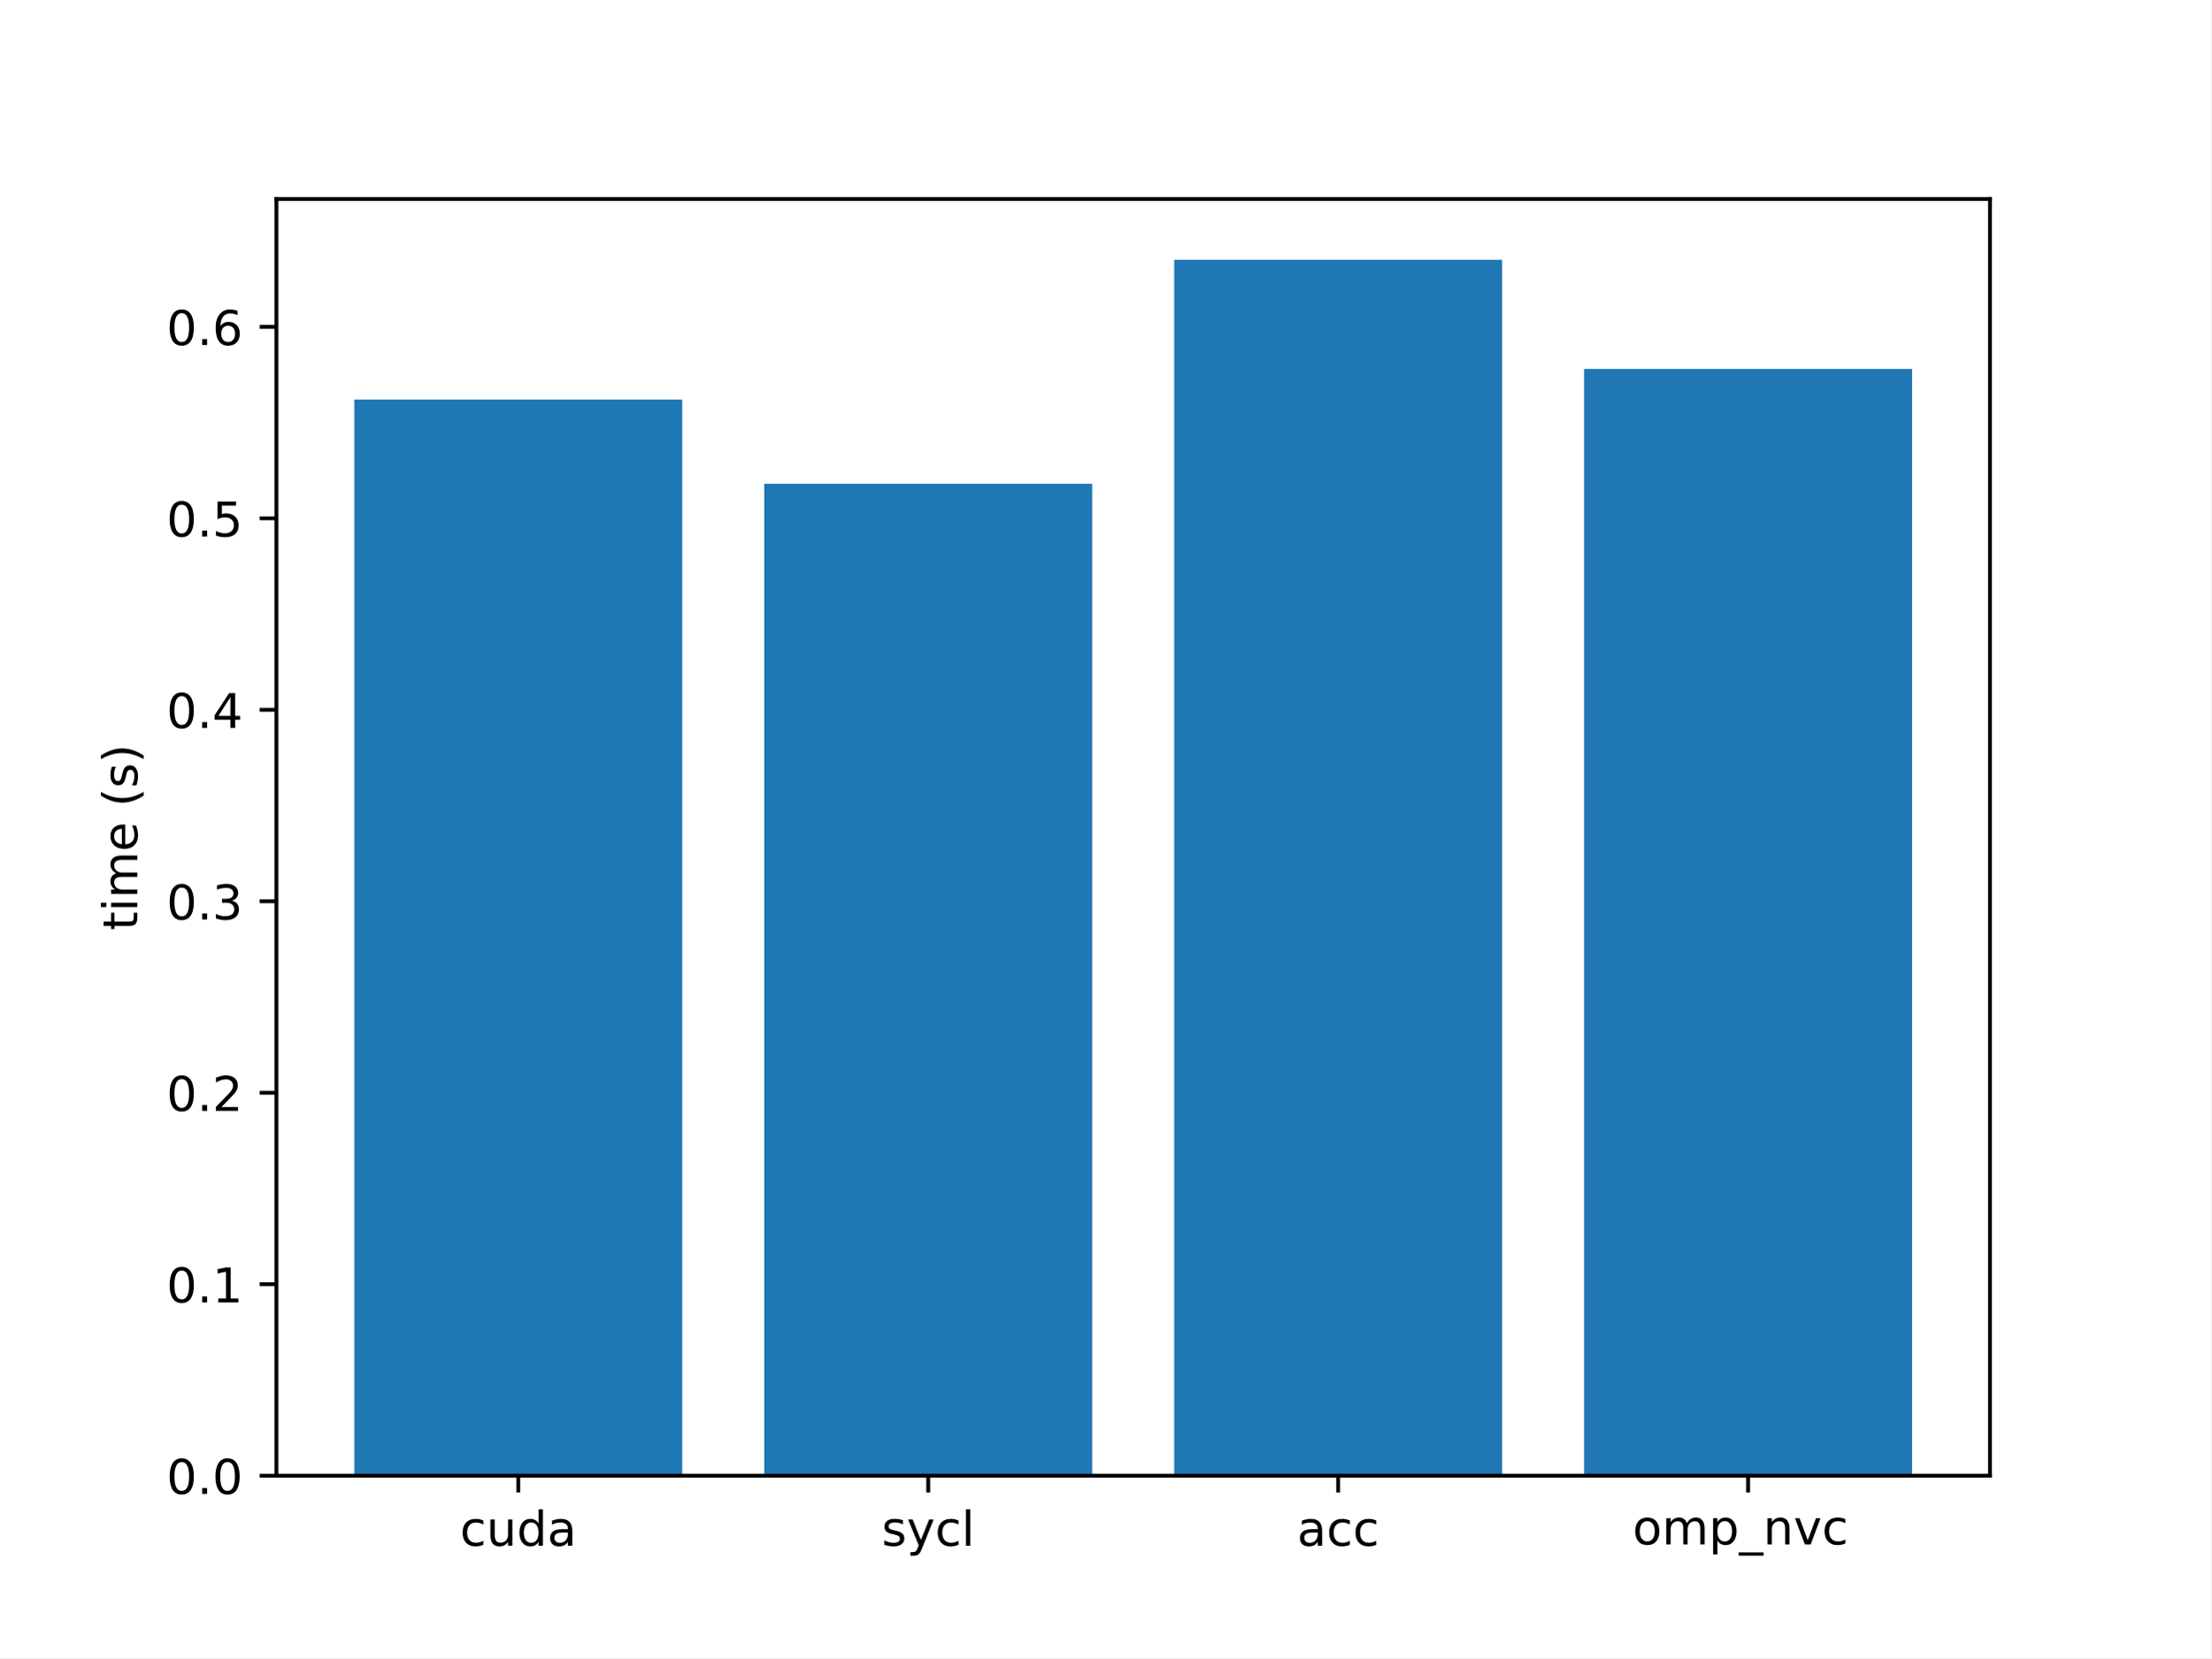
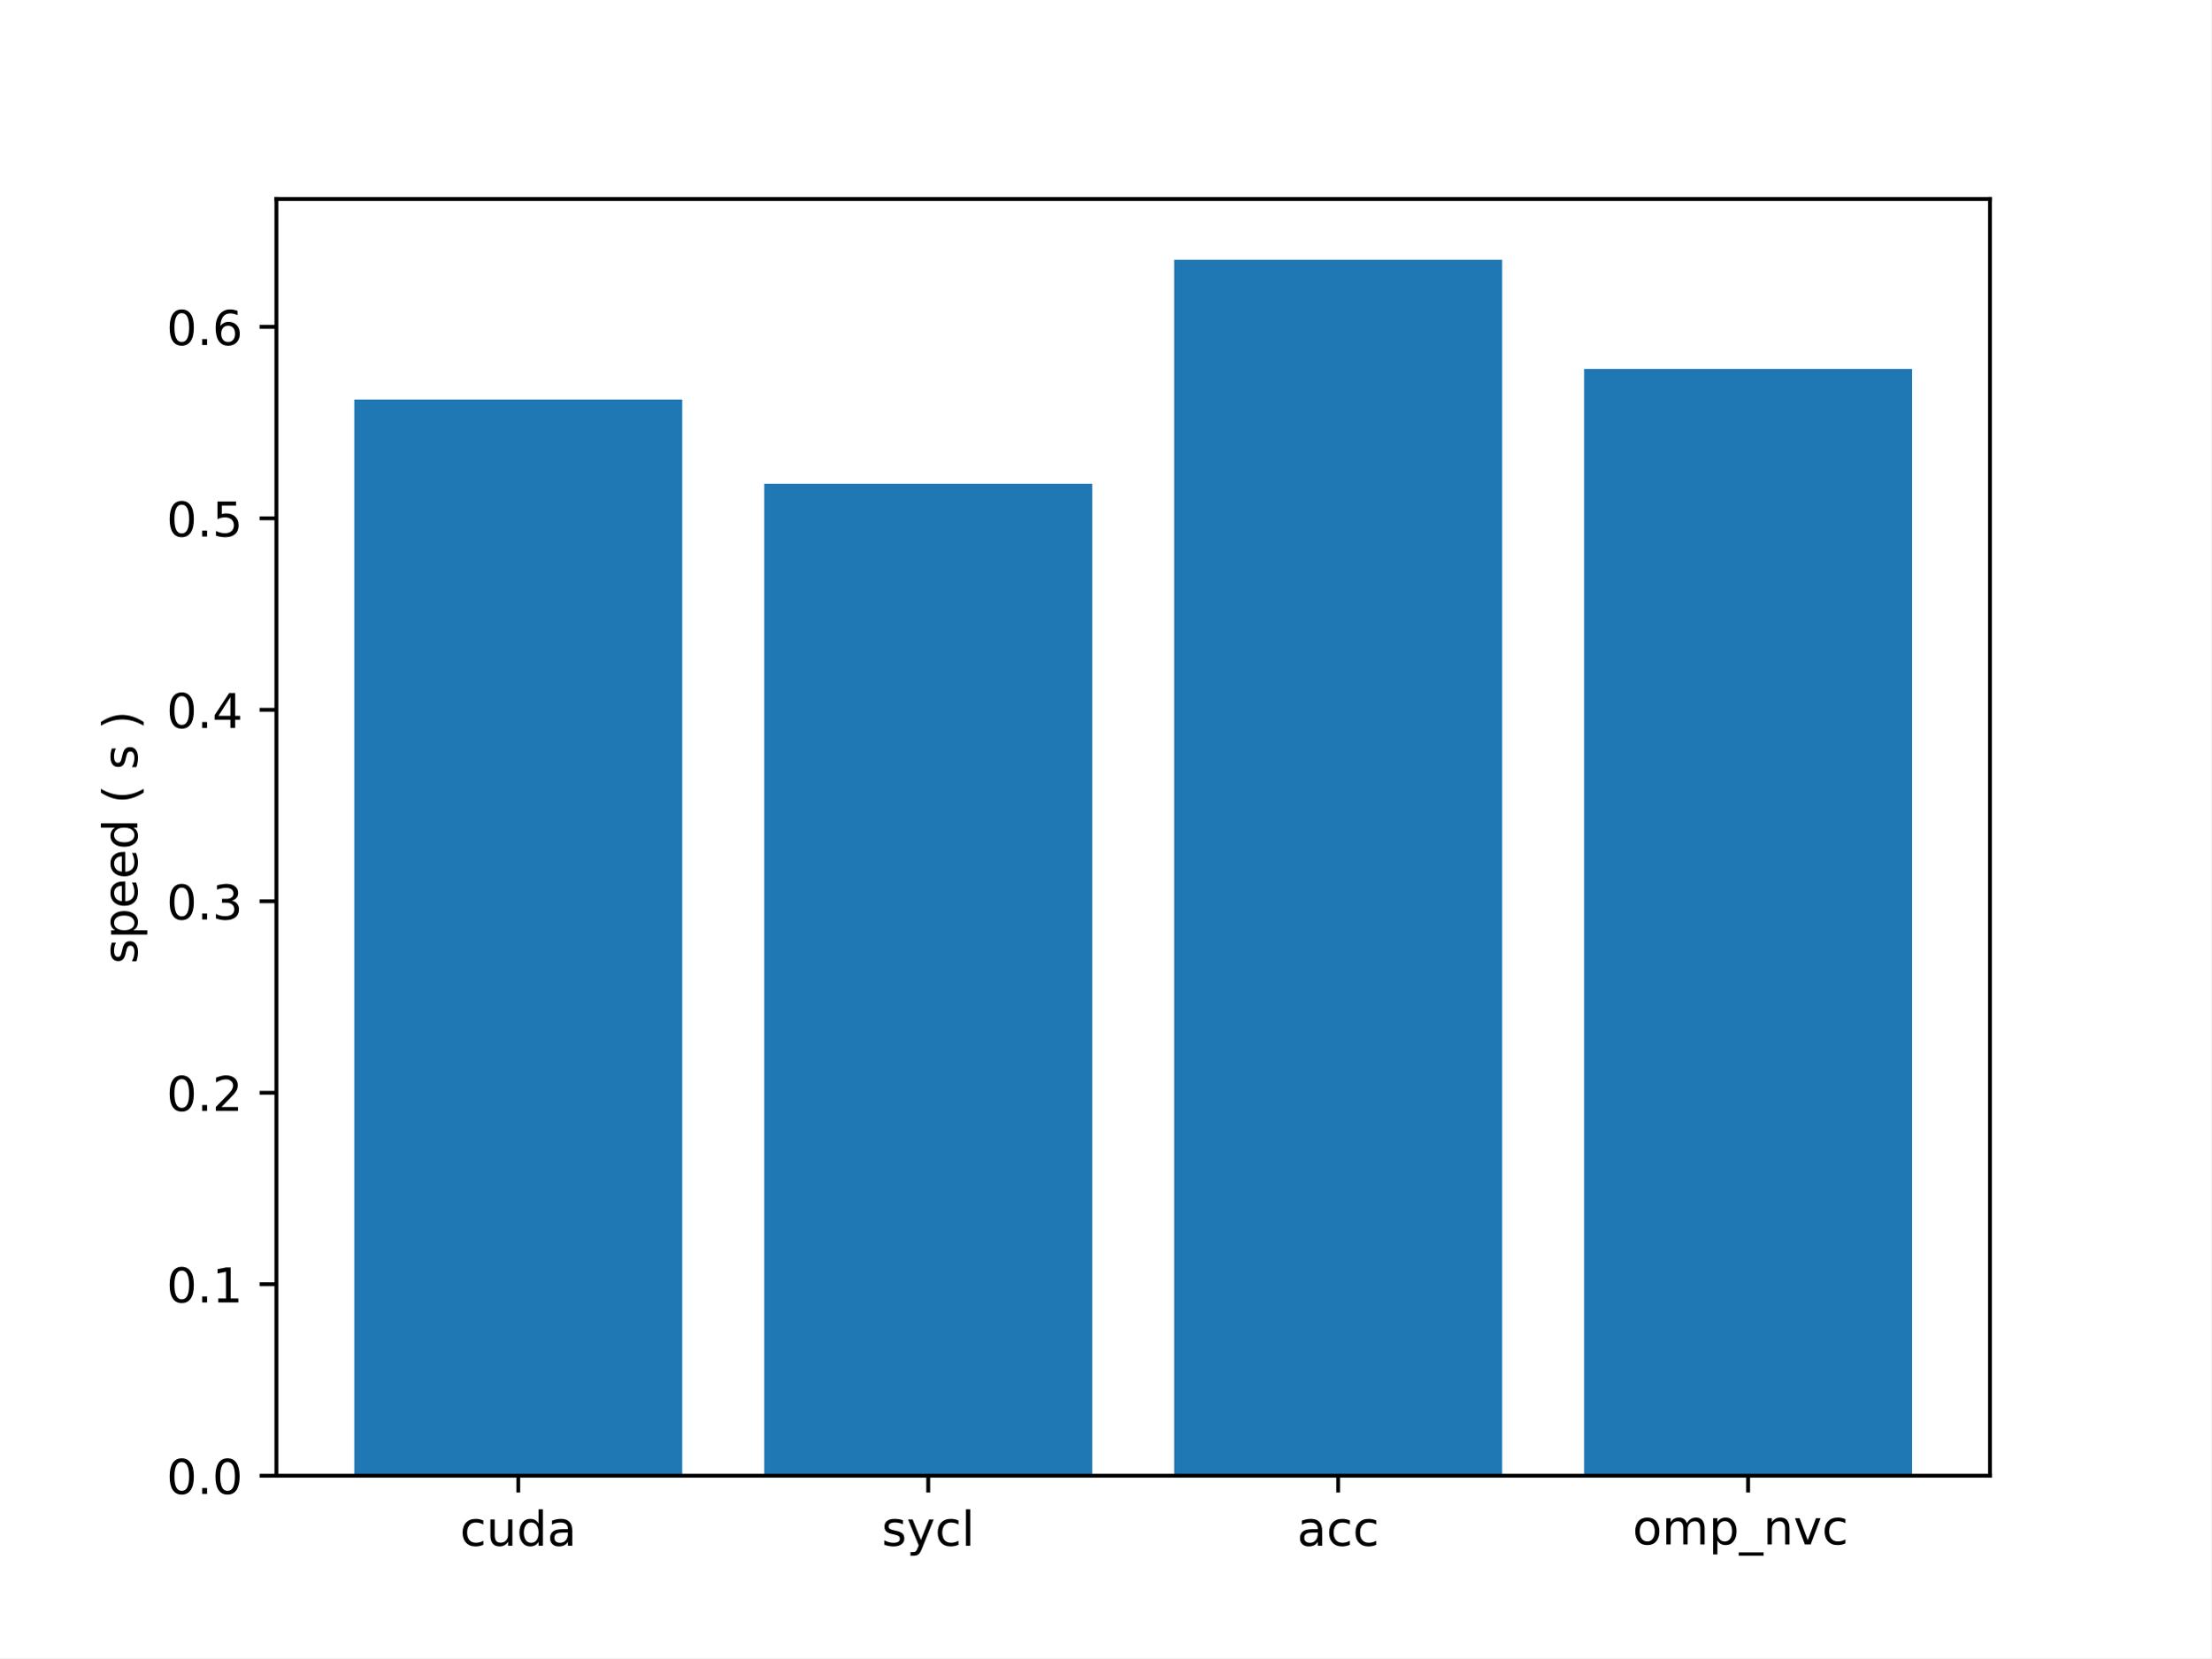
<svg xmlns="http://www.w3.org/2000/svg" xmlns:xlink="http://www.w3.org/1999/xlink" width="460.8pt" height="345.6pt" viewBox="0 0 460.8 345.6" version="1.1">
  <defs>
    <style type="text/css">*{stroke-linejoin: round; stroke-linecap: butt}</style>
  </defs>
  <g id="figure_1">
    <g id="patch_1">
      <path d="M 0 345.6  L 460.8 345.6  L 460.8 0  L 0 0  z " style="fill: #ffffff" />
    </g>
    <g id="axes_1">
      <g id="patch_2">
        <path d="M 57.6 307.584  L 414.72 307.584  L 414.72 41.472  L 57.6 41.472  z " style="fill: #ffffff" />
      </g>
      <g id="patch_3">
-         <path d="M 73.833 307.584  L 142.181 307.584  L 142.181 83.28  L 73.833 83.28  z " clip-path="url(#p01f9952cd9)" style="fill: #1f77b4" />
+         <path d="M 73.833 307.584  L 142.181 307.584  L 142.181 83.28  L 73.833 83.28  z " clip-path="url(#p9064ece5b0)" style="fill: #1f77b4" />
      </g>
      <g id="patch_4">
-         <path d="M 159.268 307.584  L 227.616 307.584  L 227.616 100.841  L 159.268 100.841  z " clip-path="url(#p01f9952cd9)" style="fill: #1f77b4" />
+         <path d="M 159.268 307.584  L 227.616 307.584  L 227.616 100.841  L 159.268 100.841  z " clip-path="url(#p9064ece5b0)" style="fill: #1f77b4" />
      </g>
      <g id="patch_5">
-         <path d="M 244.704 307.584  L 313.052 307.584  L 313.052 54.144  L 244.704 54.144  z " clip-path="url(#p01f9952cd9)" style="fill: #1f77b4" />
+         <path d="M 244.704 307.584  L 313.052 307.584  L 313.052 54.144  L 244.704 54.144  z " clip-path="url(#p9064ece5b0)" style="fill: #1f77b4" />
      </g>
      <g id="patch_6">
-         <path d="M 330.139 307.584  L 398.487 307.584  L 398.487 76.894  L 330.139 76.894  z " clip-path="url(#p01f9952cd9)" style="fill: #1f77b4" />
+         <path d="M 330.139 307.584  L 398.487 307.584  L 398.487 76.894  L 330.139 76.894  z " clip-path="url(#p9064ece5b0)" style="fill: #1f77b4" />
      </g>
      <g id="matplotlib.axis_1">
        <g id="xtick_1">
          <g id="line2d_1">
            <defs>
-               <path id="m399d05884f" d="M 0 0  L 0 3.5  " style="stroke: #000000; stroke-width: 0.8" />
+               <path id="mad9c611dfd" d="M 0 0  L 0 3.5  " style="stroke: #000000; stroke-width: 0.8" />
            </defs>
            <g>
-               <use xlink:href="#m399d05884f" x="108.007" y="307.584" style="stroke: #000000; stroke-width: 0.8" />
+               <use xlink:href="#mad9c611dfd" x="108.007" y="307.584" style="stroke: #000000; stroke-width: 0.8" />
            </g>
          </g>
          <g id="text_1">
            <g transform="translate(92.67252 322.1824) scale(0.1 -0.1)">
              <defs>
                <path id="DejaVuSans-20" transform="scale(0.015625)" />
                <path id="DejaVuSans-63" d="M 3122 3366  L 3122 2828  Q 2878 2963 2633 3030  Q 2388 3097 2138 3097  Q 1578 3097 1268 2742  Q 959 2388 959 1747  Q 959 1106 1268 751  Q 1578 397 2138 397  Q 2388 397 2633 464  Q 2878 531 3122 666  L 3122 134  Q 2881 22 2623 -34  Q 2366 -91 2075 -91  Q 1284 -91 818 406  Q 353 903 353 1747  Q 353 2603 823 3093  Q 1294 3584 2113 3584  Q 2378 3584 2631 3529  Q 2884 3475 3122 3366  z " transform="scale(0.015625)" />
                <path id="DejaVuSans-75" d="M 544 1381  L 544 3500  L 1119 3500  L 1119 1403  Q 1119 906 1312 657  Q 1506 409 1894 409  Q 2359 409 2629 706  Q 2900 1003 2900 1516  L 2900 3500  L 3475 3500  L 3475 0  L 2900 0  L 2900 538  Q 2691 219 2414 64  Q 2138 -91 1772 -91  Q 1169 -91 856 284  Q 544 659 544 1381  z M 1991 3584  L 1991 3584  z " transform="scale(0.015625)" />
                <path id="DejaVuSans-64" d="M 2906 2969  L 2906 4863  L 3481 4863  L 3481 0  L 2906 0  L 2906 525  Q 2725 213 2448 61  Q 2172 -91 1784 -91  Q 1150 -91 751 415  Q 353 922 353 1747  Q 353 2572 751 3078  Q 1150 3584 1784 3584  Q 2172 3584 2448 3432  Q 2725 3281 2906 2969  z M 947 1747  Q 947 1113 1208 752  Q 1469 391 1925 391  Q 2381 391 2643 752  Q 2906 1113 2906 1747  Q 2906 2381 2643 2742  Q 2381 3103 1925 3103  Q 1469 3103 1208 2742  Q 947 2381 947 1747  z " transform="scale(0.015625)" />
                <path id="DejaVuSans-61" d="M 2194 1759  Q 1497 1759 1228 1600  Q 959 1441 959 1056  Q 959 750 1161 570  Q 1363 391 1709 391  Q 2188 391 2477 730  Q 2766 1069 2766 1631  L 2766 1759  L 2194 1759  z M 3341 1997  L 3341 0  L 2766 0  L 2766 531  Q 2569 213 2275 61  Q 1981 -91 1556 -91  Q 1019 -91 701 211  Q 384 513 384 1019  Q 384 1609 779 1909  Q 1175 2209 1959 2209  L 2766 2209  L 2766 2266  Q 2766 2663 2505 2880  Q 2244 3097 1772 3097  Q 1472 3097 1187 3025  Q 903 2953 641 2809  L 641 3341  Q 956 3463 1253 3523  Q 1550 3584 1831 3584  Q 2591 3584 2966 3190  Q 3341 2797 3341 1997  z " transform="scale(0.015625)" />
              </defs>
              <use xlink:href="#DejaVuSans-20" />
              <use xlink:href="#DejaVuSans-63" x="31.787" />
              <use xlink:href="#DejaVuSans-75" x="86.768" />
              <use xlink:href="#DejaVuSans-64" x="150.146" />
              <use xlink:href="#DejaVuSans-61" x="213.623" />
              <use xlink:href="#DejaVuSans-20" x="274.902" />
            </g>
          </g>
        </g>
        <g id="xtick_2">
          <g id="line2d_2">
            <g>
-               <use xlink:href="#m399d05884f" x="193.442" y="307.584" style="stroke: #000000; stroke-width: 0.8" />
+               <use xlink:href="#mad9c611dfd" x="193.442" y="307.584" style="stroke: #000000; stroke-width: 0.8" />
            </g>
          </g>
          <g id="text_2">
            <g transform="translate(180.5618 322.1824) scale(0.1 -0.1)">
              <defs>
                <path id="DejaVuSans-73" d="M 2834 3397  L 2834 2853  Q 2591 2978 2328 3040  Q 2066 3103 1784 3103  Q 1356 3103 1142 2972  Q 928 2841 928 2578  Q 928 2378 1081 2264  Q 1234 2150 1697 2047  L 1894 2003  Q 2506 1872 2764 1633  Q 3022 1394 3022 966  Q 3022 478 2636 193  Q 2250 -91 1575 -91  Q 1294 -91 989 -36  Q 684 19 347 128  L 347 722  Q 666 556 975 473  Q 1284 391 1588 391  Q 1994 391 2212 530  Q 2431 669 2431 922  Q 2431 1156 2273 1281  Q 2116 1406 1581 1522  L 1381 1569  Q 847 1681 609 1914  Q 372 2147 372 2553  Q 372 3047 722 3315  Q 1072 3584 1716 3584  Q 2034 3584 2315 3537  Q 2597 3491 2834 3397  z " transform="scale(0.015625)" />
                <path id="DejaVuSans-79" d="M 2059 -325  Q 1816 -950 1584 -1140  Q 1353 -1331 966 -1331  L 506 -1331  L 506 -850  L 844 -850  Q 1081 -850 1212 -737  Q 1344 -625 1503 -206  L 1606 56  L 191 3500  L 800 3500  L 1894 763  L 2988 3500  L 3597 3500  L 2059 -325  z " transform="scale(0.015625)" />
                <path id="DejaVuSans-6c" d="M 603 4863  L 1178 4863  L 1178 0  L 603 0  L 603 4863  z " transform="scale(0.015625)" />
              </defs>
              <use xlink:href="#DejaVuSans-20" />
              <use xlink:href="#DejaVuSans-73" x="31.787" />
              <use xlink:href="#DejaVuSans-79" x="83.887" />
              <use xlink:href="#DejaVuSans-63" x="143.066" />
              <use xlink:href="#DejaVuSans-6c" x="198.047" />
              <use xlink:href="#DejaVuSans-20" x="225.83" />
            </g>
          </g>
        </g>
        <g id="xtick_3">
          <g id="line2d_3">
            <g>
-               <use xlink:href="#m399d05884f" x="278.878" y="307.584" style="stroke: #000000; stroke-width: 0.8" />
+               <use xlink:href="#mad9c611dfd" x="278.878" y="307.584" style="stroke: #000000; stroke-width: 0.8" />
            </g>
          </g>
          <g id="text_3">
            <g transform="translate(267.1371 322.1824) scale(0.1 -0.1)">
              <use xlink:href="#DejaVuSans-20" />
              <use xlink:href="#DejaVuSans-61" x="31.787" />
              <use xlink:href="#DejaVuSans-63" x="93.066" />
              <use xlink:href="#DejaVuSans-63" x="148.047" />
              <use xlink:href="#DejaVuSans-20" x="203.027" />
            </g>
          </g>
        </g>
        <g id="xtick_4">
          <g id="line2d_4">
            <g>
-               <use xlink:href="#m399d05884f" x="364.313" y="307.584" style="stroke: #000000; stroke-width: 0.8" />
+               <use xlink:href="#mad9c611dfd" x="364.313" y="307.584" style="stroke: #000000; stroke-width: 0.8" />
            </g>
          </g>
          <g id="text_4">
            <g transform="translate(337.0647 321.9043) scale(0.1 -0.1)">
              <defs>
                <path id="DejaVuSans-6f" d="M 1959 3097  Q 1497 3097 1228 2736  Q 959 2375 959 1747  Q 959 1119 1226 758  Q 1494 397 1959 397  Q 2419 397 2687 759  Q 2956 1122 2956 1747  Q 2956 2369 2687 2733  Q 2419 3097 1959 3097  z M 1959 3584  Q 2709 3584 3137 3096  Q 3566 2609 3566 1747  Q 3566 888 3137 398  Q 2709 -91 1959 -91  Q 1206 -91 779 398  Q 353 888 353 1747  Q 353 2609 779 3096  Q 1206 3584 1959 3584  z " transform="scale(0.015625)" />
                <path id="DejaVuSans-6d" d="M 3328 2828  Q 3544 3216 3844 3400  Q 4144 3584 4550 3584  Q 5097 3584 5394 3201  Q 5691 2819 5691 2113  L 5691 0  L 5113 0  L 5113 2094  Q 5113 2597 4934 2840  Q 4756 3084 4391 3084  Q 3944 3084 3684 2787  Q 3425 2491 3425 1978  L 3425 0  L 2847 0  L 2847 2094  Q 2847 2600 2669 2842  Q 2491 3084 2119 3084  Q 1678 3084 1418 2786  Q 1159 2488 1159 1978  L 1159 0  L 581 0  L 581 3500  L 1159 3500  L 1159 2956  Q 1356 3278 1631 3431  Q 1906 3584 2284 3584  Q 2666 3584 2933 3390  Q 3200 3197 3328 2828  z " transform="scale(0.015625)" />
                <path id="DejaVuSans-70" d="M 1159 525  L 1159 -1331  L 581 -1331  L 581 3500  L 1159 3500  L 1159 2969  Q 1341 3281 1617 3432  Q 1894 3584 2278 3584  Q 2916 3584 3314 3078  Q 3713 2572 3713 1747  Q 3713 922 3314 415  Q 2916 -91 2278 -91  Q 1894 -91 1617 61  Q 1341 213 1159 525  z M 3116 1747  Q 3116 2381 2855 2742  Q 2594 3103 2138 3103  Q 1681 3103 1420 2742  Q 1159 2381 1159 1747  Q 1159 1113 1420 752  Q 1681 391 2138 391  Q 2594 391 2855 752  Q 3116 1113 3116 1747  z " transform="scale(0.015625)" />
                <path id="DejaVuSans-5f" d="M 3263 -1063  L 3263 -1509  L -63 -1509  L -63 -1063  L 3263 -1063  z " transform="scale(0.015625)" />
                <path id="DejaVuSans-6e" d="M 3513 2113  L 3513 0  L 2938 0  L 2938 2094  Q 2938 2591 2744 2837  Q 2550 3084 2163 3084  Q 1697 3084 1428 2787  Q 1159 2491 1159 1978  L 1159 0  L 581 0  L 581 3500  L 1159 3500  L 1159 2956  Q 1366 3272 1645 3428  Q 1925 3584 2291 3584  Q 2894 3584 3203 3211  Q 3513 2838 3513 2113  z " transform="scale(0.015625)" />
                <path id="DejaVuSans-76" d="M 191 3500  L 800 3500  L 1894 563  L 2988 3500  L 3597 3500  L 2284 0  L 1503 0  L 191 3500  z " transform="scale(0.015625)" />
              </defs>
              <use xlink:href="#DejaVuSans-20" />
              <use xlink:href="#DejaVuSans-6f" x="31.787" />
              <use xlink:href="#DejaVuSans-6d" x="92.969" />
              <use xlink:href="#DejaVuSans-70" x="190.381" />
              <use xlink:href="#DejaVuSans-5f" x="253.857" />
              <use xlink:href="#DejaVuSans-6e" x="303.857" />
              <use xlink:href="#DejaVuSans-76" x="367.236" />
              <use xlink:href="#DejaVuSans-63" x="426.416" />
              <use xlink:href="#DejaVuSans-20" x="481.396" />
              <use xlink:href="#DejaVuSans-20" x="513.184" />
            </g>
          </g>
        </g>
      </g>
      <g id="matplotlib.axis_2">
        <g id="ytick_1">
          <g id="line2d_5">
            <defs>
-               <path id="ma95742f113" d="M 0 0  L -3.5 0  " style="stroke: #000000; stroke-width: 0.8" />
+               <path id="m5de858a8cd" d="M 0 0  L -3.5 0  " style="stroke: #000000; stroke-width: 0.8" />
            </defs>
            <g>
-               <use xlink:href="#ma95742f113" x="57.6" y="307.584" style="stroke: #000000; stroke-width: 0.8" />
+               <use xlink:href="#m5de858a8cd" x="57.6" y="307.584" style="stroke: #000000; stroke-width: 0.8" />
            </g>
          </g>
          <g id="text_5">
            <g transform="translate(34.69687 311.3832) scale(0.1 -0.1)">
              <defs>
                <path id="DejaVuSans-30" d="M 2034 4250  Q 1547 4250 1301 3770  Q 1056 3291 1056 2328  Q 1056 1369 1301 889  Q 1547 409 2034 409  Q 2525 409 2770 889  Q 3016 1369 3016 2328  Q 3016 3291 2770 3770  Q 2525 4250 2034 4250  z M 2034 4750  Q 2819 4750 3233 4129  Q 3647 3509 3647 2328  Q 3647 1150 3233 529  Q 2819 -91 2034 -91  Q 1250 -91 836 529  Q 422 1150 422 2328  Q 422 3509 836 4129  Q 1250 4750 2034 4750  z " transform="scale(0.015625)" />
                <path id="DejaVuSans-2e" d="M 684 794  L 1344 794  L 1344 0  L 684 0  L 684 794  z " transform="scale(0.015625)" />
              </defs>
              <use xlink:href="#DejaVuSans-30" />
              <use xlink:href="#DejaVuSans-2e" x="63.623" />
              <use xlink:href="#DejaVuSans-30" x="95.41" />
            </g>
          </g>
        </g>
        <g id="ytick_2">
          <g id="line2d_6">
            <g>
-               <use xlink:href="#ma95742f113" x="57.6" y="267.672" style="stroke: #000000; stroke-width: 0.8" />
+               <use xlink:href="#m5de858a8cd" x="57.6" y="267.672" style="stroke: #000000; stroke-width: 0.8" />
            </g>
          </g>
          <g id="text_6">
            <g transform="translate(34.69687 271.4714) scale(0.1 -0.1)">
              <defs>
                <path id="DejaVuSans-31" d="M 794 531  L 1825 531  L 1825 4091  L 703 3866  L 703 4441  L 1819 4666  L 2450 4666  L 2450 531  L 3481 531  L 3481 0  L 794 0  L 794 531  z " transform="scale(0.015625)" />
              </defs>
              <use xlink:href="#DejaVuSans-30" />
              <use xlink:href="#DejaVuSans-2e" x="63.623" />
              <use xlink:href="#DejaVuSans-31" x="95.41" />
            </g>
          </g>
        </g>
        <g id="ytick_3">
          <g id="line2d_7">
            <g>
-               <use xlink:href="#ma95742f113" x="57.6" y="227.76" style="stroke: #000000; stroke-width: 0.8" />
+               <use xlink:href="#m5de858a8cd" x="57.6" y="227.76" style="stroke: #000000; stroke-width: 0.8" />
            </g>
          </g>
          <g id="text_7">
            <g transform="translate(34.69687 231.5596) scale(0.1 -0.1)">
              <defs>
                <path id="DejaVuSans-32" d="M 1228 531  L 3431 531  L 3431 0  L 469 0  L 469 531  Q 828 903 1448 1529  Q 2069 2156 2228 2338  Q 2531 2678 2651 2914  Q 2772 3150 2772 3378  Q 2772 3750 2511 3984  Q 2250 4219 1831 4219  Q 1534 4219 1204 4116  Q 875 4013 500 3803  L 500 4441  Q 881 4594 1212 4672  Q 1544 4750 1819 4750  Q 2544 4750 2975 4387  Q 3406 4025 3406 3419  Q 3406 3131 3298 2873  Q 3191 2616 2906 2266  Q 2828 2175 2409 1742  Q 1991 1309 1228 531  z " transform="scale(0.015625)" />
              </defs>
              <use xlink:href="#DejaVuSans-30" />
              <use xlink:href="#DejaVuSans-2e" x="63.623" />
              <use xlink:href="#DejaVuSans-32" x="95.41" />
            </g>
          </g>
        </g>
        <g id="ytick_4">
          <g id="line2d_8">
            <g>
-               <use xlink:href="#ma95742f113" x="57.6" y="187.849" style="stroke: #000000; stroke-width: 0.8" />
+               <use xlink:href="#m5de858a8cd" x="57.6" y="187.849" style="stroke: #000000; stroke-width: 0.8" />
            </g>
          </g>
          <g id="text_8">
            <g transform="translate(34.69687 191.6478) scale(0.1 -0.1)">
              <defs>
                <path id="DejaVuSans-33" d="M 2597 2516  Q 3050 2419 3304 2112  Q 3559 1806 3559 1356  Q 3559 666 3084 287  Q 2609 -91 1734 -91  Q 1441 -91 1130 -33  Q 819 25 488 141  L 488 750  Q 750 597 1062 519  Q 1375 441 1716 441  Q 2309 441 2620 675  Q 2931 909 2931 1356  Q 2931 1769 2642 2001  Q 2353 2234 1838 2234  L 1294 2234  L 1294 2753  L 1863 2753  Q 2328 2753 2575 2939  Q 2822 3125 2822 3475  Q 2822 3834 2567 4026  Q 2313 4219 1838 4219  Q 1578 4219 1281 4162  Q 984 4106 628 3988  L 628 4550  Q 988 4650 1302 4700  Q 1616 4750 1894 4750  Q 2613 4750 3031 4423  Q 3450 4097 3450 3541  Q 3450 3153 3228 2886  Q 3006 2619 2597 2516  z " transform="scale(0.015625)" />
              </defs>
              <use xlink:href="#DejaVuSans-30" />
              <use xlink:href="#DejaVuSans-2e" x="63.623" />
              <use xlink:href="#DejaVuSans-33" x="95.41" />
            </g>
          </g>
        </g>
        <g id="ytick_5">
          <g id="line2d_9">
            <g>
-               <use xlink:href="#ma95742f113" x="57.6" y="147.937" style="stroke: #000000; stroke-width: 0.8" />
+               <use xlink:href="#m5de858a8cd" x="57.6" y="147.937" style="stroke: #000000; stroke-width: 0.8" />
            </g>
          </g>
          <g id="text_9">
            <g transform="translate(34.69687 151.736) scale(0.1 -0.1)">
              <defs>
                <path id="DejaVuSans-34" d="M 2419 4116  L 825 1625  L 2419 1625  L 2419 4116  z M 2253 4666  L 3047 4666  L 3047 1625  L 3713 1625  L 3713 1100  L 3047 1100  L 3047 0  L 2419 0  L 2419 1100  L 313 1100  L 313 1709  L 2253 4666  z " transform="scale(0.015625)" />
              </defs>
              <use xlink:href="#DejaVuSans-30" />
              <use xlink:href="#DejaVuSans-2e" x="63.623" />
              <use xlink:href="#DejaVuSans-34" x="95.41" />
            </g>
          </g>
        </g>
        <g id="ytick_6">
          <g id="line2d_10">
            <g>
-               <use xlink:href="#ma95742f113" x="57.6" y="108.025" style="stroke: #000000; stroke-width: 0.8" />
+               <use xlink:href="#m5de858a8cd" x="57.6" y="108.025" style="stroke: #000000; stroke-width: 0.8" />
            </g>
          </g>
          <g id="text_10">
            <g transform="translate(34.69687 111.8242) scale(0.1 -0.1)">
              <defs>
                <path id="DejaVuSans-35" d="M 691 4666  L 3169 4666  L 3169 4134  L 1269 4134  L 1269 2991  Q 1406 3038 1543 3061  Q 1681 3084 1819 3084  Q 2600 3084 3056 2656  Q 3513 2228 3513 1497  Q 3513 744 3044 326  Q 2575 -91 1722 -91  Q 1428 -91 1123 -41  Q 819 9 494 109  L 494 744  Q 775 591 1075 516  Q 1375 441 1709 441  Q 2250 441 2565 725  Q 2881 1009 2881 1497  Q 2881 1984 2565 2268  Q 2250 2553 1709 2553  Q 1456 2553 1204 2497  Q 953 2441 691 2322  L 691 4666  z " transform="scale(0.015625)" />
              </defs>
              <use xlink:href="#DejaVuSans-30" />
              <use xlink:href="#DejaVuSans-2e" x="63.623" />
              <use xlink:href="#DejaVuSans-35" x="95.41" />
            </g>
          </g>
        </g>
        <g id="ytick_7">
          <g id="line2d_11">
            <g>
-               <use xlink:href="#ma95742f113" x="57.6" y="68.113" style="stroke: #000000; stroke-width: 0.8" />
+               <use xlink:href="#m5de858a8cd" x="57.6" y="68.113" style="stroke: #000000; stroke-width: 0.8" />
            </g>
          </g>
          <g id="text_11">
            <g transform="translate(34.69687 71.91235) scale(0.1 -0.1)">
              <defs>
                <path id="DejaVuSans-36" d="M 2113 2584  Q 1688 2584 1439 2293  Q 1191 2003 1191 1497  Q 1191 994 1439 701  Q 1688 409 2113 409  Q 2538 409 2786 701  Q 3034 994 3034 1497  Q 3034 2003 2786 2293  Q 2538 2584 2113 2584  z M 3366 4563  L 3366 3988  Q 3128 4100 2886 4159  Q 2644 4219 2406 4219  Q 1781 4219 1451 3797  Q 1122 3375 1075 2522  Q 1259 2794 1537 2939  Q 1816 3084 2150 3084  Q 2853 3084 3261 2657  Q 3669 2231 3669 1497  Q 3669 778 3244 343  Q 2819 -91 2113 -91  Q 1303 -91 875 529  Q 447 1150 447 2328  Q 447 3434 972 4092  Q 1497 4750 2381 4750  Q 2619 4750 2861 4703  Q 3103 4656 3366 4563  z " transform="scale(0.015625)" />
              </defs>
              <use xlink:href="#DejaVuSans-30" />
              <use xlink:href="#DejaVuSans-2e" x="63.623" />
              <use xlink:href="#DejaVuSans-36" x="95.41" />
            </g>
          </g>
        </g>
        <g id="text_12">
-           <g transform="translate(28.61719 193.9194) rotate(-90) scale(0.1 -0.1)">
+           <g transform="translate(28.61719 200.9077) rotate(-90) scale(0.1 -0.1)">
            <defs>
-               <path id="DejaVuSans-74" d="M 1172 4494  L 1172 3500  L 2356 3500  L 2356 3053  L 1172 3053  L 1172 1153  Q 1172 725 1289 603  Q 1406 481 1766 481  L 2356 481  L 2356 0  L 1766 0  Q 1100 0 847 248  Q 594 497 594 1153  L 594 3053  L 172 3053  L 172 3500  L 594 3500  L 594 4494  L 1172 4494  z " transform="scale(0.015625)" />
-               <path id="DejaVuSans-69" d="M 603 3500  L 1178 3500  L 1178 0  L 603 0  L 603 3500  z M 603 4863  L 1178 4863  L 1178 4134  L 603 4134  L 603 4863  z " transform="scale(0.015625)" />
              <path id="DejaVuSans-65" d="M 3597 1894  L 3597 1613  L 953 1613  Q 991 1019 1311 708  Q 1631 397 2203 397  Q 2534 397 2845 478  Q 3156 559 3463 722  L 3463 178  Q 3153 47 2828 -22  Q 2503 -91 2169 -91  Q 1331 -91 842 396  Q 353 884 353 1716  Q 353 2575 817 3079  Q 1281 3584 2069 3584  Q 2775 3584 3186 3129  Q 3597 2675 3597 1894  z M 3022 2063  Q 3016 2534 2758 2815  Q 2500 3097 2075 3097  Q 1594 3097 1305 2825  Q 1016 2553 972 2059  L 3022 2063  z " transform="scale(0.015625)" />
              <path id="DejaVuSans-28" d="M 1984 4856  Q 1566 4138 1362 3434  Q 1159 2731 1159 2009  Q 1159 1288 1364 580  Q 1569 -128 1984 -844  L 1484 -844  Q 1016 -109 783 600  Q 550 1309 550 2009  Q 550 2706 781 3412  Q 1013 4119 1484 4856  L 1984 4856  z " transform="scale(0.015625)" />
              <path id="DejaVuSans-29" d="M 513 4856  L 1013 4856  Q 1481 4119 1714 3412  Q 1947 2706 1947 2009  Q 1947 1309 1714 600  Q 1481 -109 1013 -844  L 513 -844  Q 928 -128 1133 580  Q 1338 1288 1338 2009  Q 1338 2731 1133 3434  Q 928 4138 513 4856  z " transform="scale(0.015625)" />
            </defs>
-             <use xlink:href="#DejaVuSans-74" />
-             <use xlink:href="#DejaVuSans-69" x="39.209" />
-             <use xlink:href="#DejaVuSans-6d" x="66.992" />
-             <use xlink:href="#DejaVuSans-65" x="164.404" />
-             <use xlink:href="#DejaVuSans-20" x="225.928" />
-             <use xlink:href="#DejaVuSans-28" x="257.715" />
-             <use xlink:href="#DejaVuSans-73" x="296.729" />
-             <use xlink:href="#DejaVuSans-29" x="348.828" />
+             <use xlink:href="#DejaVuSans-73" />
+             <use xlink:href="#DejaVuSans-70" x="52.1" />
+             <use xlink:href="#DejaVuSans-65" x="115.576" />
+             <use xlink:href="#DejaVuSans-65" x="177.1" />
+             <use xlink:href="#DejaVuSans-64" x="238.623" />
+             <use xlink:href="#DejaVuSans-20" x="302.1" />
+             <use xlink:href="#DejaVuSans-28" x="333.887" />
+             <use xlink:href="#DejaVuSans-20" x="372.9" />
+             <use xlink:href="#DejaVuSans-73" x="404.688" />
+             <use xlink:href="#DejaVuSans-20" x="456.787" />
+             <use xlink:href="#DejaVuSans-29" x="488.574" />
          </g>
        </g>
      </g>
      <g id="patch_7">
        <path d="M 57.6 307.584  L 57.6 41.472  " style="fill: none; stroke: #000000; stroke-width: 0.8; stroke-linejoin: miter; stroke-linecap: square" />
      </g>
      <g id="patch_8">
        <path d="M 414.72 307.584  L 414.72 41.472  " style="fill: none; stroke: #000000; stroke-width: 0.8; stroke-linejoin: miter; stroke-linecap: square" />
      </g>
      <g id="patch_9">
        <path d="M 57.6 307.584  L 414.72 307.584  " style="fill: none; stroke: #000000; stroke-width: 0.8; stroke-linejoin: miter; stroke-linecap: square" />
      </g>
      <g id="patch_10">
        <path d="M 57.6 41.472  L 414.72 41.472  " style="fill: none; stroke: #000000; stroke-width: 0.8; stroke-linejoin: miter; stroke-linecap: square" />
      </g>
    </g>
  </g>
  <defs>
-     <clipPath id="p01f9952cd9">
+     <clipPath id="p9064ece5b0">
      <rect x="57.6" y="41.472" width="357.12" height="266.112" />
    </clipPath>
  </defs>
</svg>
